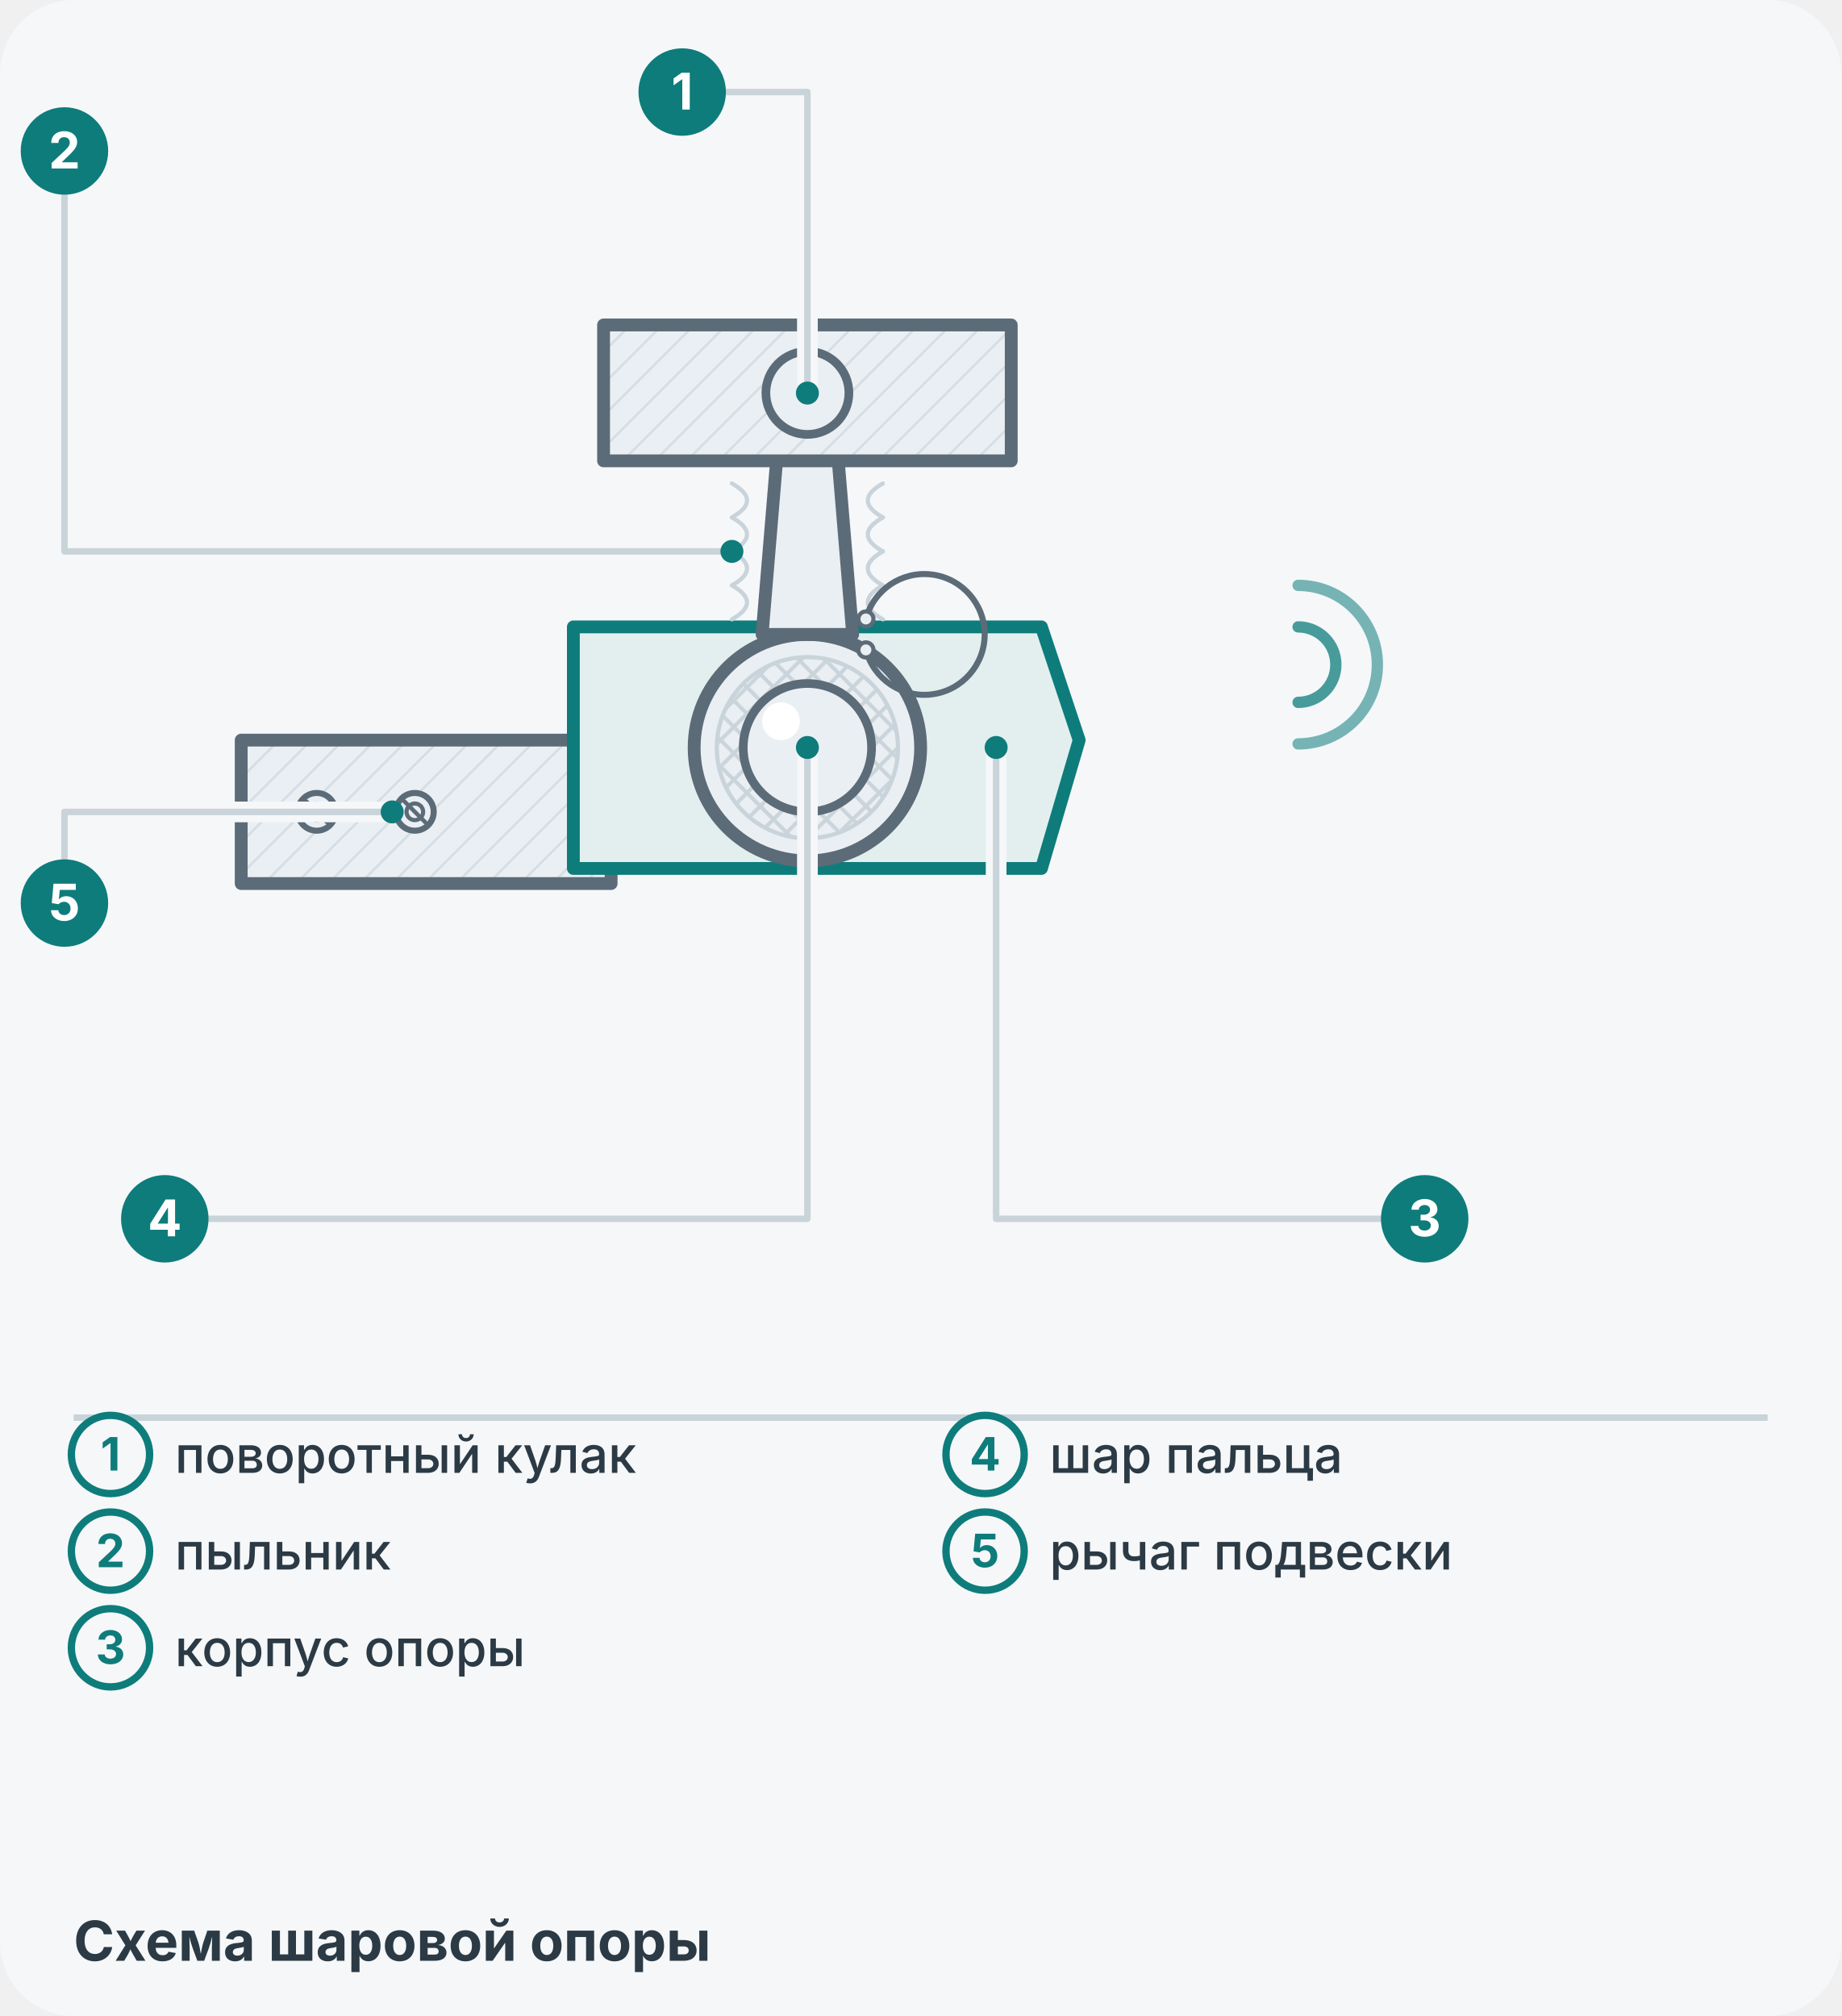
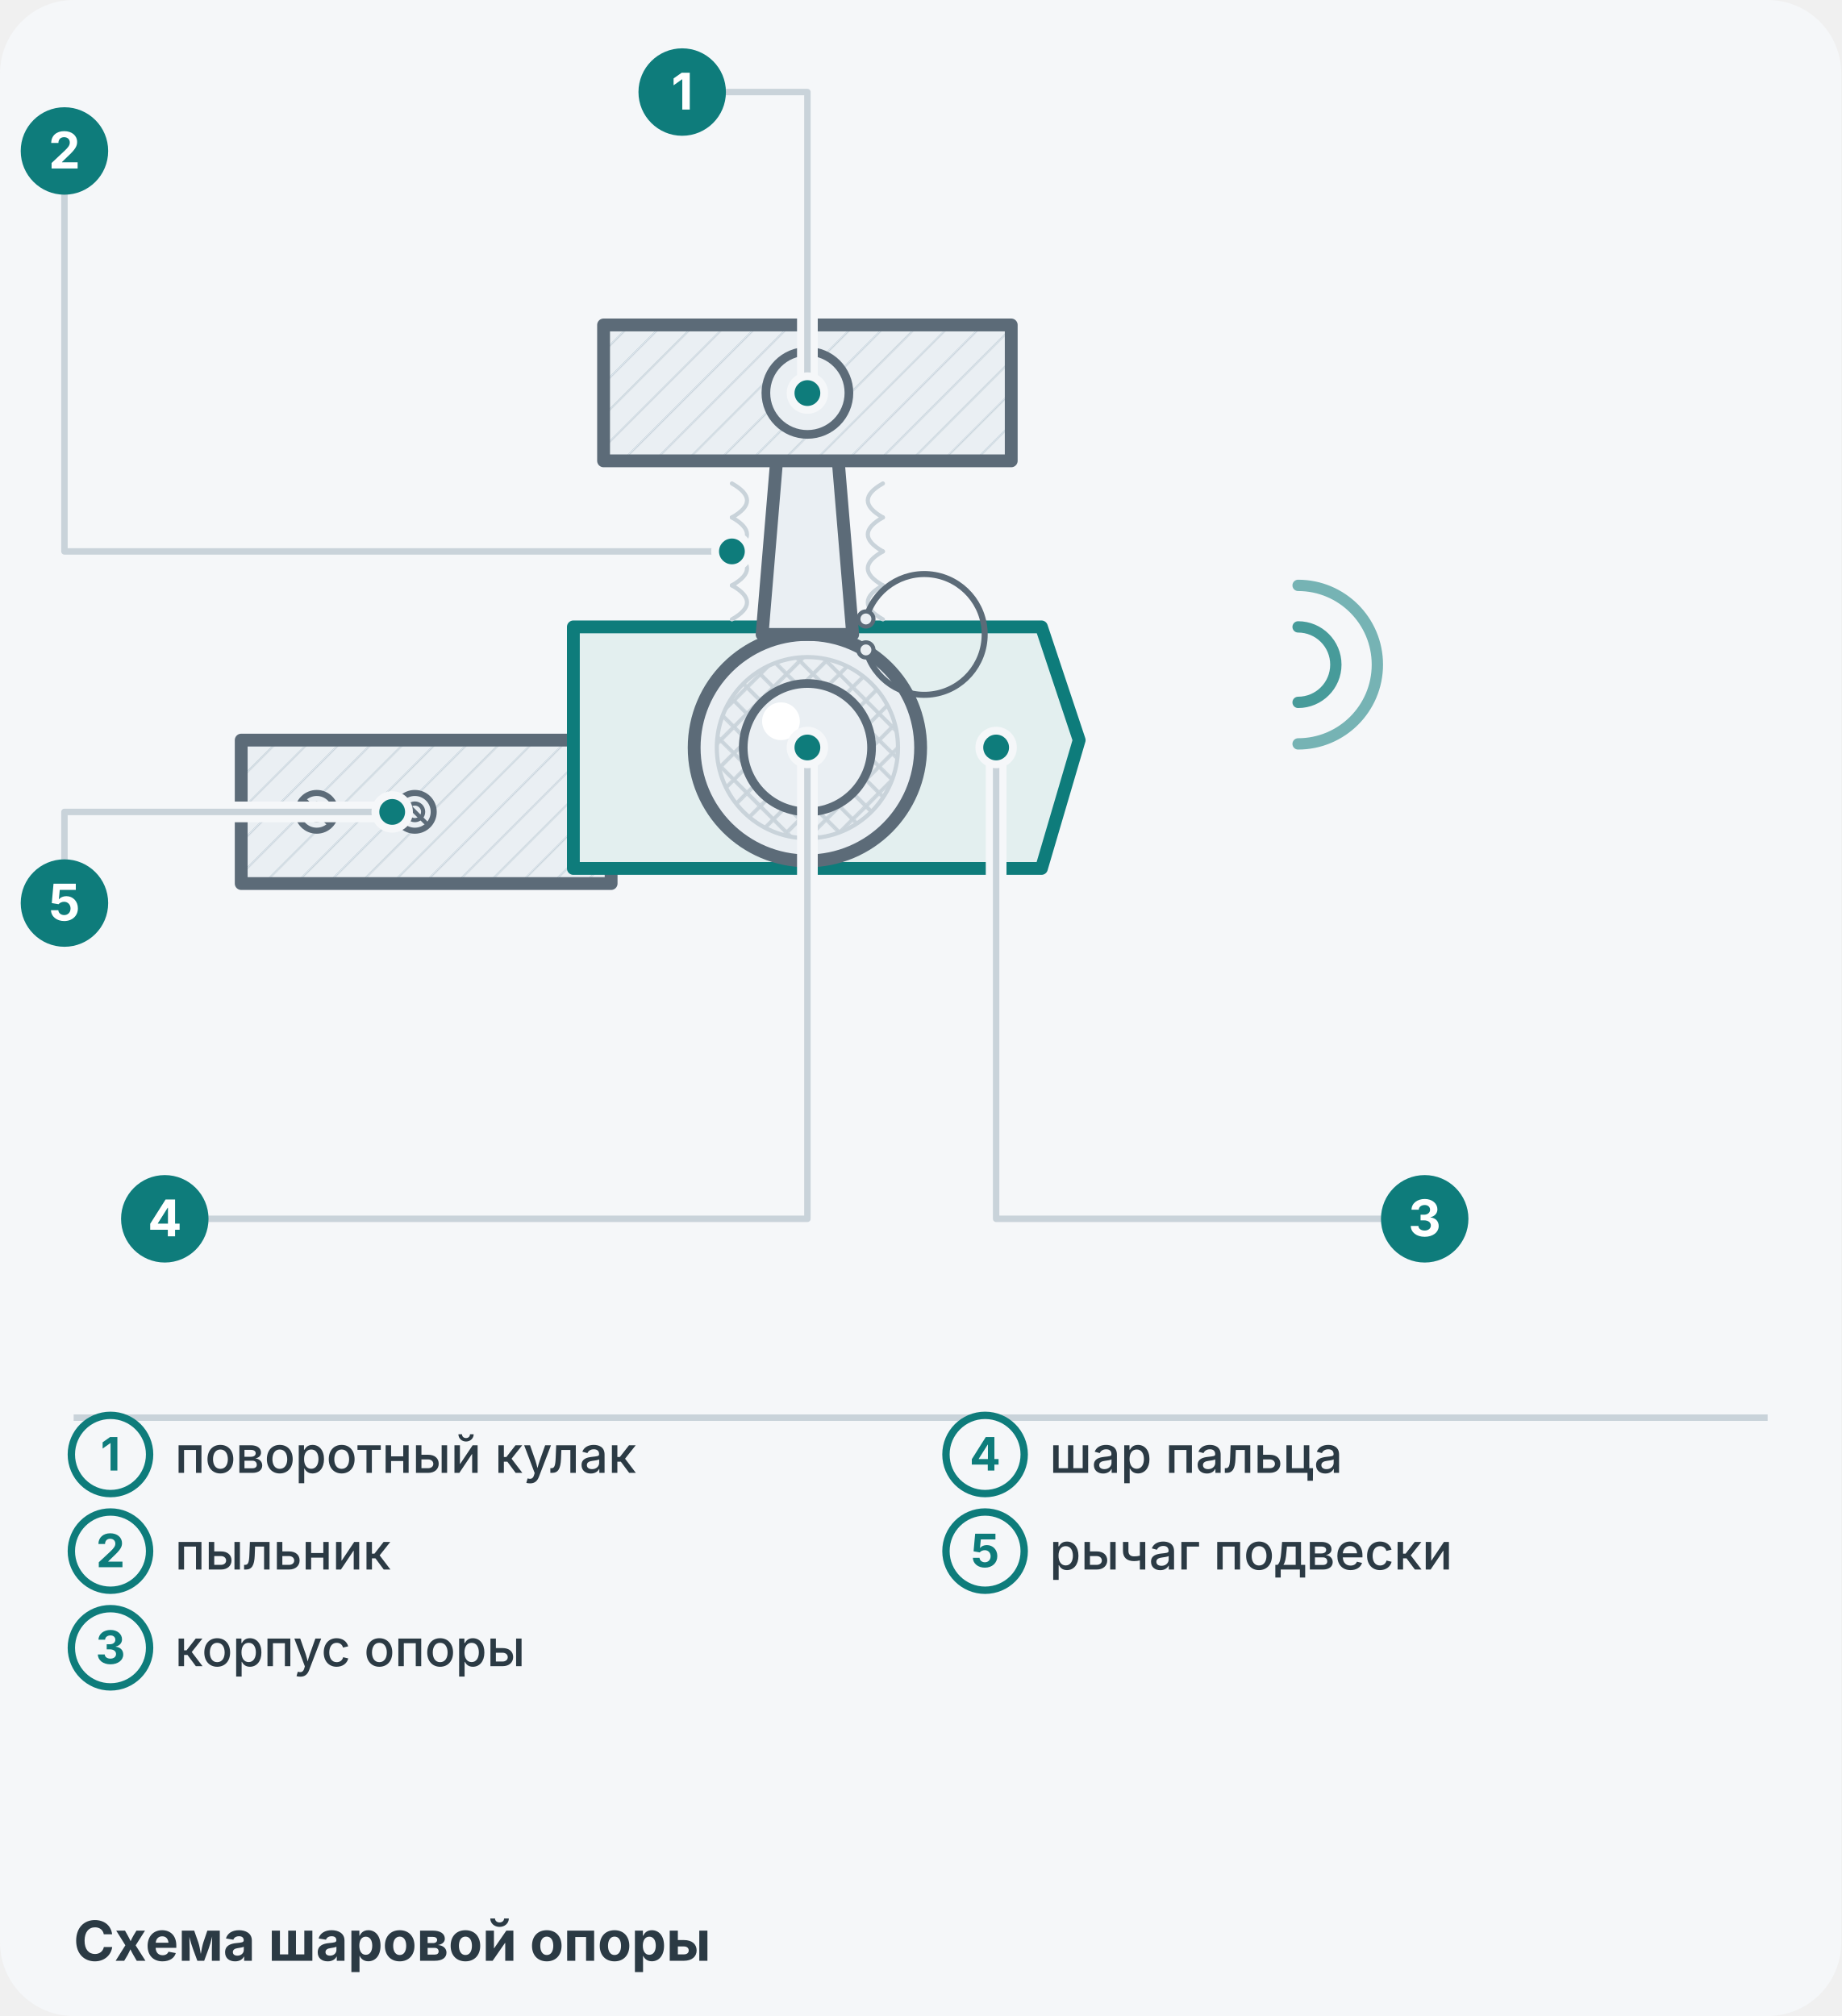
<svg xmlns="http://www.w3.org/2000/svg" viewBox="0 0 400 438" role="img" aria-label="Схема шаровой опоры">
  <defs>
    <pattern id="mRub" width="7" height="7" patternUnits="userSpaceOnUse">
      <path d="M0 7 L7 0 M-1 1 L1 -1 M6 8 L8 6" stroke="#C9D3DA" stroke-width="1" />
      <path d="M0 0 L7 7 M-1 6 L1 8 M6 -1 L8 1" stroke="#C9D3DA" stroke-width="1" />
    </pattern>
    <pattern id="mCer" width="8" height="8" patternUnits="userSpaceOnUse">
      <circle cx="2" cy="2" r="1.2" fill="#C9D3DA" />
      <circle cx="6" cy="6" r="1.2" fill="#C9D3DA" />
    </pattern>
    <pattern id="mFric" width="6" height="6" patternUnits="userSpaceOnUse">
      <circle cx="1.5" cy="1.5" r="0.9" fill="#0E7C7B" opacity="0.55" />
      <circle cx="4.5" cy="4.5" r="0.9" fill="#0E7C7B" opacity="0.55" />
      <circle cx="4.5" cy="1.5" r="0.6" fill="#0E7C7B" opacity="0.35" />
    </pattern>
    <pattern id="mMet" width="6" height="6" patternUnits="userSpaceOnUse" patternTransform="rotate(45)">
      <path d="M0 0 V6" stroke="#C9D3DA" stroke-width="1" />
    </pattern>
  </defs>
  <rect width="400" height="438" rx="16" fill="#F5F7F9" />
  <g id="hl" />
  <g transform="translate(36,46) scale(0.82)">
    <g fill="none" stroke-linecap="round" stroke-linejoin="round">
      <path d="M 20.0 140.0 L 118.0 140.0 L 118.0 178.0 L 20.0 178.0 Z" stroke="none" stroke-width="0" fill="#EAEFF3" />
      <path d="M 20.0 140.0 L 118.0 140.0 L 118.0 178.0 L 20.0 178.0 Z" stroke="none" stroke-width="0" fill="url(#mMet)" />
      <path d="M 20.0 140.0 L 118.0 140.0 L 118.0 178.0 L 20.0 178.0 Z" stroke="#5C6B78" stroke-width="3.4" fill="none" />
      <circle cx="40.0" cy="159.0" r="5.0" stroke="#5C6B78" stroke-width="1.6" fill="#EAEFF3" />
      <path d="M 37.2 156.2 L 42.8 161.8" stroke="#5C6B78" stroke-width="1.1" />
      <circle cx="40.0" cy="159.0" r="2.2" stroke="#5C6B78" stroke-width="1.1" fill="none" />
      <circle cx="66.0" cy="159.0" r="5.0" stroke="#5C6B78" stroke-width="1.6" fill="#EAEFF3" />
      <path d="M 63.2 156.2 L 68.8 161.8" stroke="#5C6B78" stroke-width="1.1" />
      <circle cx="66.0" cy="159.0" r="2.2" stroke="#5C6B78" stroke-width="1.1" fill="none" />
      <path d="M 108.0 110.0 L 232.0 110.0 L 242.0 140.0 L 232.0 174.0 L 108.0 174.0 Z" stroke="#0E7C7B" stroke-width="3.4" fill="#E3EFEF" />
      <circle cx="170.0" cy="142.0" r="30.0" stroke="#5C6B78" stroke-width="3.4" fill="#EAEFF3" />
      <circle cx="170.0" cy="142.0" r="24.0" stroke="none" stroke-width="0" fill="url(#mRub)" />
      <circle cx="170.0" cy="142.0" r="24.0" stroke="#C9D3DA" stroke-width="1.1" fill="none" />
      <circle cx="170.0" cy="142.0" r="17.0" stroke="#5C6B78" stroke-width="2.3" fill="#EAEFF3" />
      <circle cx="163.0" cy="135.0" r="5.0" stroke="none" stroke-width="0" fill="#FFFFFF" />
      <path d="M 158.0 112.0 L 182.0 112.0 L 178.0 64.0 L 162.0 64.0 Z" stroke="#5C6B78" stroke-width="3.4" fill="#EAEFF3" />
      <path d="M 150.0 108.0 Q 158.0 103.5 150.0 99.0" stroke="#C9D3DA" stroke-width="1.1" fill="none" />
      <path d="M 150.0 99.0 Q 158.0 94.5 150.0 90.0" stroke="#C9D3DA" stroke-width="1.1" fill="none" />
      <path d="M 150.0 90.0 Q 158.0 85.5 150.0 81.0" stroke="#C9D3DA" stroke-width="1.1" fill="none" />
      <path d="M 150.0 81.0 Q 158.0 76.5 150.0 72.0" stroke="#C9D3DA" stroke-width="1.1" fill="none" />
      <path d="M 190.0 108.0 Q 182.0 103.5 190.0 99.0" stroke="#C9D3DA" stroke-width="1.1" fill="none" />
      <path d="M 190.0 99.0 Q 182.0 94.5 190.0 90.0" stroke="#C9D3DA" stroke-width="1.1" fill="none" />
      <path d="M 190.0 90.0 Q 182.0 85.5 190.0 81.0" stroke="#C9D3DA" stroke-width="1.1" fill="none" />
      <path d="M 190.0 81.0 Q 182.0 76.5 190.0 72.0" stroke="#C9D3DA" stroke-width="1.1" fill="none" />
      <path d="M 116.0 30.0 L 224.0 30.0 L 224.0 66.0 L 116.0 66.0 Z" stroke="none" stroke-width="0" fill="#EAEFF3" />
      <path d="M 116.0 30.0 L 224.0 30.0 L 224.0 66.0 L 116.0 66.0 Z" stroke="none" stroke-width="0" fill="url(#mMet)" />
      <path d="M 116.0 30.0 L 224.0 30.0 L 224.0 66.0 L 116.0 66.0 Z" stroke="#5C6B78" stroke-width="3.4" fill="none" />
      <circle cx="170.0" cy="48.0" r="11.0" stroke="#5C6B78" stroke-width="2.3" fill="#EAEFF3" />
      <path d="M 185.5 116.1 A 16 16 0 1 0 185.5 107.9" stroke="#5C6B78" stroke-width="1.6" fill="none" />
      <circle cx="185.5" cy="116.1" r="2.0" stroke="#5C6B78" stroke-width="1.1" fill="#EAEFF3" />
      <circle cx="185.5" cy="107.9" r="2.0" stroke="#5C6B78" stroke-width="1.1" fill="#EAEFF3" />
      <path d="M 300 110 A 10 10 0 0 1 300 130" stroke="#0E7C7B" stroke-width="3" opacity="0.75" />
      <path d="M 300 99 A 21 21 0 0 1 300 141" stroke="#0E7C7B" stroke-width="3" opacity="0.55" />
    </g>
  </g>
  <g fill="none" stroke-linecap="round" stroke-linejoin="round">
    <path d="M 148.2 20.0 L 175.4 20.0 L 175.4 85.4" stroke="#F5F7F9" stroke-width="4.5" fill="none" />
    <path d="M 148.2 20.0 L 175.4 20.0 L 175.4 85.4" stroke="#C9D3DA" stroke-width="1.4" fill="none" />
-     <circle cx="175.4" cy="85.4" r="2.5" fill="#0E7C7B" />
+     <circle cx="175.4" cy="85.4" r="4.5" fill="#F5F7F9" />
+     <circle cx="175.4" cy="85.4" r="2.8" fill="#0E7C7B" />
    <circle cx="148.2" cy="20.0" r="9.5" fill="#0E7C7B" />
    <text x="148.2" y="23.8" font-family="Manrope, Inter, system-ui, -apple-system, Segoe UI, sans-serif" font-size="11" font-weight="700" fill="#FFFFFF" text-anchor="middle">1</text>
    <path d="M 14.0 32.8 L 14.0 119.8 L 159.0 119.8" stroke="#F5F7F9" stroke-width="4.5" fill="none" />
    <path d="M 14.0 32.8 L 14.0 119.8 L 159.0 119.8" stroke="#C9D3DA" stroke-width="1.4" fill="none" />
-     <circle cx="159.0" cy="119.8" r="2.5" fill="#0E7C7B" />
+     <circle cx="159.0" cy="119.8" r="4.5" fill="#F5F7F9" />
+     <circle cx="159.0" cy="119.8" r="2.8" fill="#0E7C7B" />
    <circle cx="14.0" cy="32.8" r="9.5" fill="#0E7C7B" />
    <text x="14.0" y="36.6" font-family="Manrope, Inter, system-ui, -apple-system, Segoe UI, sans-serif" font-size="11" font-weight="700" fill="#FFFFFF" text-anchor="middle">2</text>
    <path d="M 309.5 264.8 L 216.4 264.8 L 216.4 162.4" stroke="#F5F7F9" stroke-width="4.5" fill="none" />
    <path d="M 309.5 264.8 L 216.4 264.8 L 216.4 162.4" stroke="#C9D3DA" stroke-width="1.4" fill="none" />
-     <circle cx="216.4" cy="162.4" r="2.5" fill="#0E7C7B" />
+     <circle cx="216.4" cy="162.4" r="4.5" fill="#F5F7F9" />
+     <circle cx="216.4" cy="162.4" r="2.8" fill="#0E7C7B" />
    <circle cx="309.5" cy="264.8" r="9.5" fill="#0E7C7B" />
    <text x="309.5" y="268.6" font-family="Manrope, Inter, system-ui, -apple-system, Segoe UI, sans-serif" font-size="11" font-weight="700" fill="#FFFFFF" text-anchor="middle">3</text>
    <path d="M 35.8 264.8 L 175.4 264.8 L 175.4 162.4" stroke="#F5F7F9" stroke-width="4.5" fill="none" />
    <path d="M 35.8 264.8 L 175.4 264.8 L 175.4 162.4" stroke="#C9D3DA" stroke-width="1.4" fill="none" />
-     <circle cx="175.4" cy="162.4" r="2.5" fill="#0E7C7B" />
+     <circle cx="175.4" cy="162.4" r="4.5" fill="#F5F7F9" />
+     <circle cx="175.4" cy="162.4" r="2.8" fill="#0E7C7B" />
    <circle cx="35.8" cy="264.8" r="9.5" fill="#0E7C7B" />
    <text x="35.8" y="268.6" font-family="Manrope, Inter, system-ui, -apple-system, Segoe UI, sans-serif" font-size="11" font-weight="700" fill="#FFFFFF" text-anchor="middle">4</text>
    <path d="M 14.0 196.2 L 14.0 176.4 L 85.2 176.4" stroke="#F5F7F9" stroke-width="4.5" fill="none" />
    <path d="M 14.0 196.2 L 14.0 176.4 L 85.2 176.4" stroke="#C9D3DA" stroke-width="1.4" fill="none" />
-     <circle cx="85.2" cy="176.4" r="2.5" fill="#0E7C7B" />
+     <circle cx="85.2" cy="176.4" r="4.5" fill="#F5F7F9" />
+     <circle cx="85.2" cy="176.4" r="2.8" fill="#0E7C7B" />
    <circle cx="14.0" cy="196.2" r="9.5" fill="#0E7C7B" />
    <text x="14.0" y="200.0" font-family="Manrope, Inter, system-ui, -apple-system, Segoe UI, sans-serif" font-size="11" font-weight="700" fill="#FFFFFF" text-anchor="middle">5</text>
  </g>
  <path d="M 16 308 L 384 308" stroke="#C9D3DA" stroke-width="1.4" fill="none" />
  <g>
    <circle cx="24" cy="316" r="8.5" fill="#F5F7F9" stroke="#0E7C7B" stroke-width="1.6" />
    <text x="24.0" y="319.5" font-family="Manrope, Inter, system-ui, -apple-system, Segoe UI, sans-serif" font-size="10" font-weight="700" fill="#0E7C7B" text-anchor="middle">1</text>
    <text x="38.0" y="320.0" font-family="Manrope, Inter, system-ui, -apple-system, Segoe UI, sans-serif" font-size="11" font-weight="500" fill="#2B3A44" text-anchor="start">поворотный кулак</text>
    <circle cx="24" cy="337" r="8.5" fill="#F5F7F9" stroke="#0E7C7B" stroke-width="1.6" />
    <text x="24.0" y="340.5" font-family="Manrope, Inter, system-ui, -apple-system, Segoe UI, sans-serif" font-size="10" font-weight="700" fill="#0E7C7B" text-anchor="middle">2</text>
    <text x="38.0" y="341.0" font-family="Manrope, Inter, system-ui, -apple-system, Segoe UI, sans-serif" font-size="11" font-weight="500" fill="#2B3A44" text-anchor="start">пыльник</text>
    <circle cx="24" cy="358" r="8.5" fill="#F5F7F9" stroke="#0E7C7B" stroke-width="1.6" />
    <text x="24.0" y="361.5" font-family="Manrope, Inter, system-ui, -apple-system, Segoe UI, sans-serif" font-size="10" font-weight="700" fill="#0E7C7B" text-anchor="middle">3</text>
    <text x="38.0" y="362.0" font-family="Manrope, Inter, system-ui, -apple-system, Segoe UI, sans-serif" font-size="11" font-weight="500" fill="#2B3A44" text-anchor="start">корпус опоры</text>
    <circle cx="214" cy="316" r="8.5" fill="#F5F7F9" stroke="#0E7C7B" stroke-width="1.6" />
    <text x="214.0" y="319.5" font-family="Manrope, Inter, system-ui, -apple-system, Segoe UI, sans-serif" font-size="10" font-weight="700" fill="#0E7C7B" text-anchor="middle">4</text>
    <text x="228.0" y="320.0" font-family="Manrope, Inter, system-ui, -apple-system, Segoe UI, sans-serif" font-size="11" font-weight="500" fill="#2B3A44" text-anchor="start">шар пальца</text>
    <circle cx="214" cy="337" r="8.5" fill="#F5F7F9" stroke="#0E7C7B" stroke-width="1.6" />
    <text x="214.0" y="340.5" font-family="Manrope, Inter, system-ui, -apple-system, Segoe UI, sans-serif" font-size="10" font-weight="700" fill="#0E7C7B" text-anchor="middle">5</text>
    <text x="228.0" y="341.0" font-family="Manrope, Inter, system-ui, -apple-system, Segoe UI, sans-serif" font-size="11" font-weight="500" fill="#2B3A44" text-anchor="start">рычаг подвески</text>
  </g>
  <text x="16.0" y="426.0" font-family="Manrope, Inter, system-ui, -apple-system, Segoe UI, sans-serif" font-size="12" font-weight="700" fill="#2B3A44" text-anchor="start">Схема шаровой опоры</text>
</svg>
